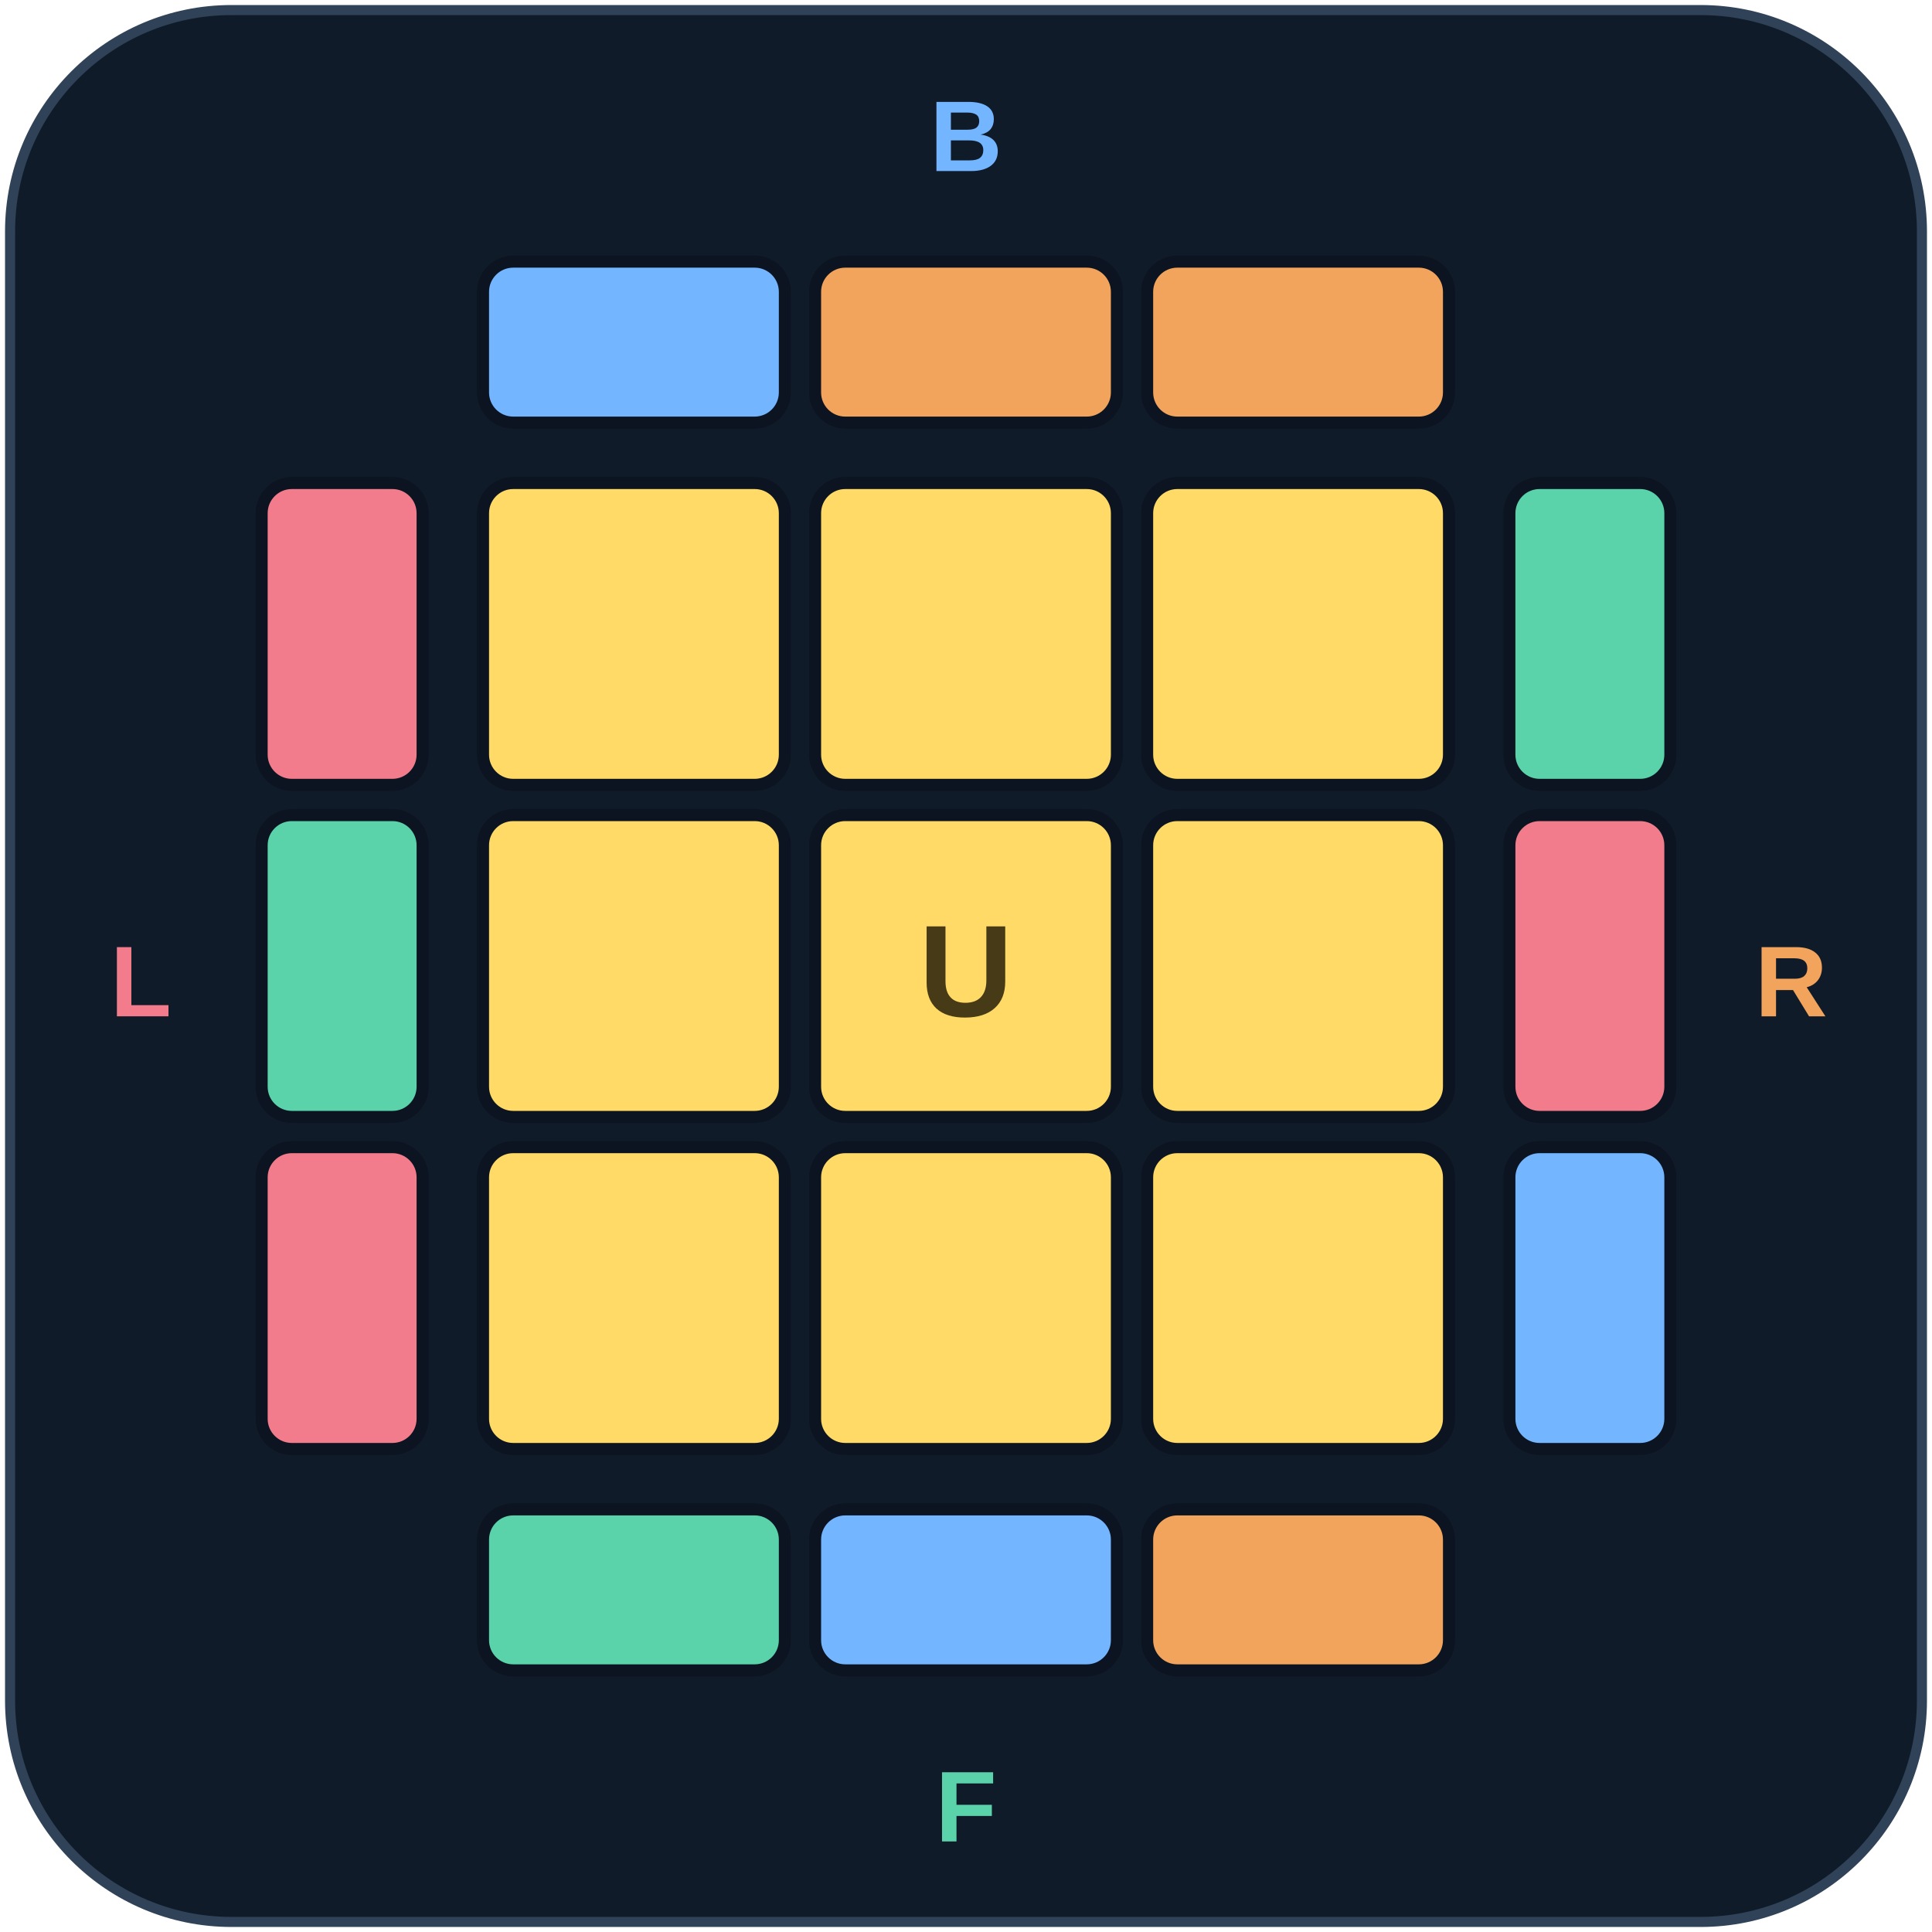
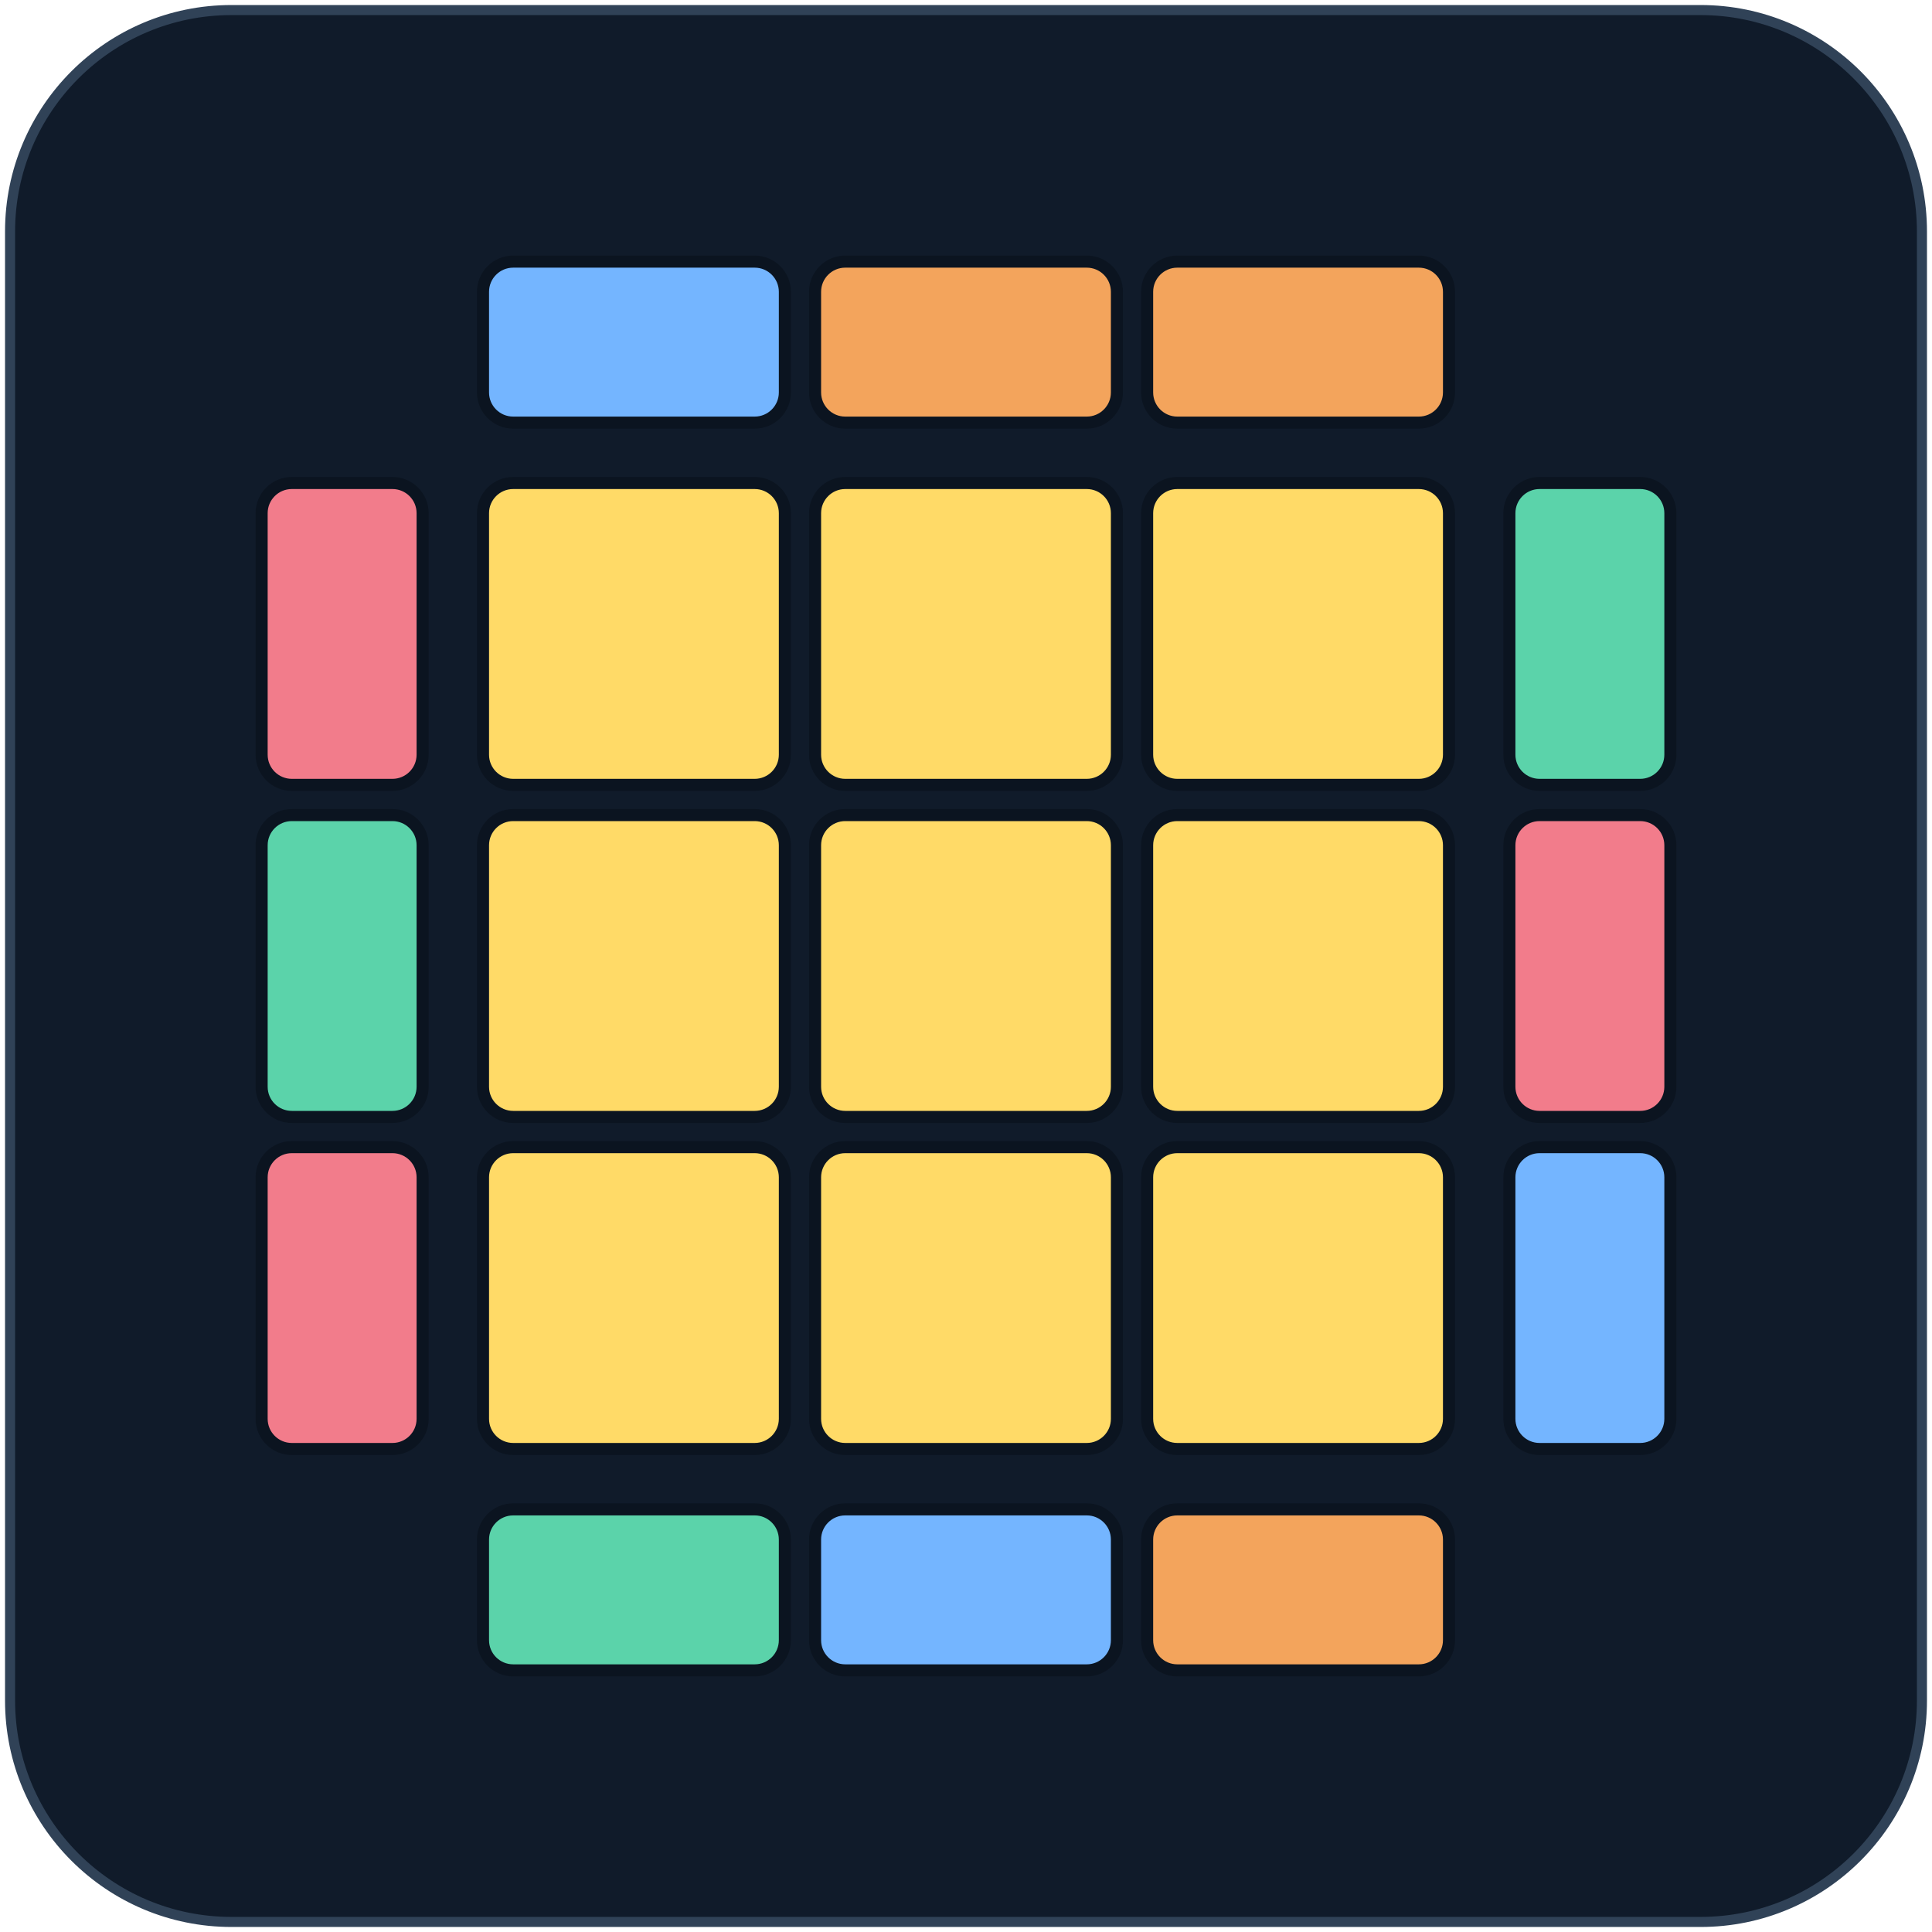
<svg xmlns="http://www.w3.org/2000/svg" id="cubeio-pll-gc-v1" width="192" height="192" viewBox="0 0 192 192">
  <rect x="1" y="1" width="190" height="190" rx="22" fill="#101b2a" stroke="#304257" />
  <rect data-facelet="0" x="48" y="48" width="30" height="30" rx="3" fill="#ffda67" stroke="#0b1420" stroke-width="1.2" />
  <rect data-facelet="1" x="81" y="48" width="30" height="30" rx="3" fill="#ffda67" stroke="#0b1420" stroke-width="1.2" />
  <rect data-facelet="2" x="114" y="48" width="30" height="30" rx="3" fill="#ffda67" stroke="#0b1420" stroke-width="1.2" />
  <rect data-facelet="3" x="48" y="81" width="30" height="30" rx="3" fill="#ffda67" stroke="#0b1420" stroke-width="1.2" />
  <rect data-facelet="4" x="81" y="81" width="30" height="30" rx="3" fill="#ffda67" stroke="#0b1420" stroke-width="1.2" />
  <rect data-facelet="5" x="114" y="81" width="30" height="30" rx="3" fill="#ffda67" stroke="#0b1420" stroke-width="1.2" />
  <rect data-facelet="6" x="48" y="114" width="30" height="30" rx="3" fill="#ffda67" stroke="#0b1420" stroke-width="1.2" />
  <rect data-facelet="7" x="81" y="114" width="30" height="30" rx="3" fill="#ffda67" stroke="#0b1420" stroke-width="1.2" />
  <rect data-facelet="8" x="114" y="114" width="30" height="30" rx="3" fill="#ffda67" stroke="#0b1420" stroke-width="1.2" />
  <rect data-facelet="47" x="48" y="26" width="30" height="16" rx="3" fill="#74b5ff" stroke="#0b1420" stroke-width="1.2" />
  <rect data-facelet="46" x="81" y="26" width="30" height="16" rx="3" fill="#f3a45c" stroke="#0b1420" stroke-width="1.2" />
  <rect data-facelet="45" x="114" y="26" width="30" height="16" rx="3" fill="#f3a45c" stroke="#0b1420" stroke-width="1.2" />
  <rect data-facelet="36" x="26" y="48" width="16" height="30" rx="3" fill="#f27c8b" stroke="#0b1420" stroke-width="1.2" />
  <rect data-facelet="37" x="26" y="81" width="16" height="30" rx="3" fill="#5bd3aa" stroke="#0b1420" stroke-width="1.2" />
  <rect data-facelet="38" x="26" y="114" width="16" height="30" rx="3" fill="#f27c8b" stroke="#0b1420" stroke-width="1.2" />
  <rect data-facelet="11" x="150" y="48" width="16" height="30" rx="3" fill="#5bd3aa" stroke="#0b1420" stroke-width="1.2" />
  <rect data-facelet="10" x="150" y="81" width="16" height="30" rx="3" fill="#f27c8b" stroke="#0b1420" stroke-width="1.2" />
  <rect data-facelet="9" x="150" y="114" width="16" height="30" rx="3" fill="#74b5ff" stroke="#0b1420" stroke-width="1.2" />
  <rect data-facelet="18" x="48" y="150" width="30" height="16" rx="3" fill="#5bd3aa" stroke="#0b1420" stroke-width="1.2" />
  <rect data-facelet="19" x="81" y="150" width="30" height="16" rx="3" fill="#74b5ff" stroke="#0b1420" stroke-width="1.2" />
  <rect data-facelet="20" x="114" y="150" width="30" height="16" rx="3" fill="#f3a45c" stroke="#0b1420" stroke-width="1.2" />
-   <text x="96" y="17" text-anchor="middle" font-family="Arial,sans-serif" font-size="10" font-weight="700" fill="#74b5ff">B</text>
-   <text x="96" y="183" text-anchor="middle" font-family="Arial,sans-serif" font-size="10" font-weight="700" fill="#5bd3aa">F</text>
-   <text x="14" y="101" text-anchor="middle" font-family="Arial,sans-serif" font-size="10" font-weight="700" fill="#f27c8b">L</text>
-   <text x="178" y="101" text-anchor="middle" font-family="Arial,sans-serif" font-size="10" font-weight="700" fill="#f3a45c">R</text>
-   <text x="96" y="101" text-anchor="middle" font-family="Arial,sans-serif" font-size="13" font-weight="700" fill="#473b17">U</text>
</svg>
